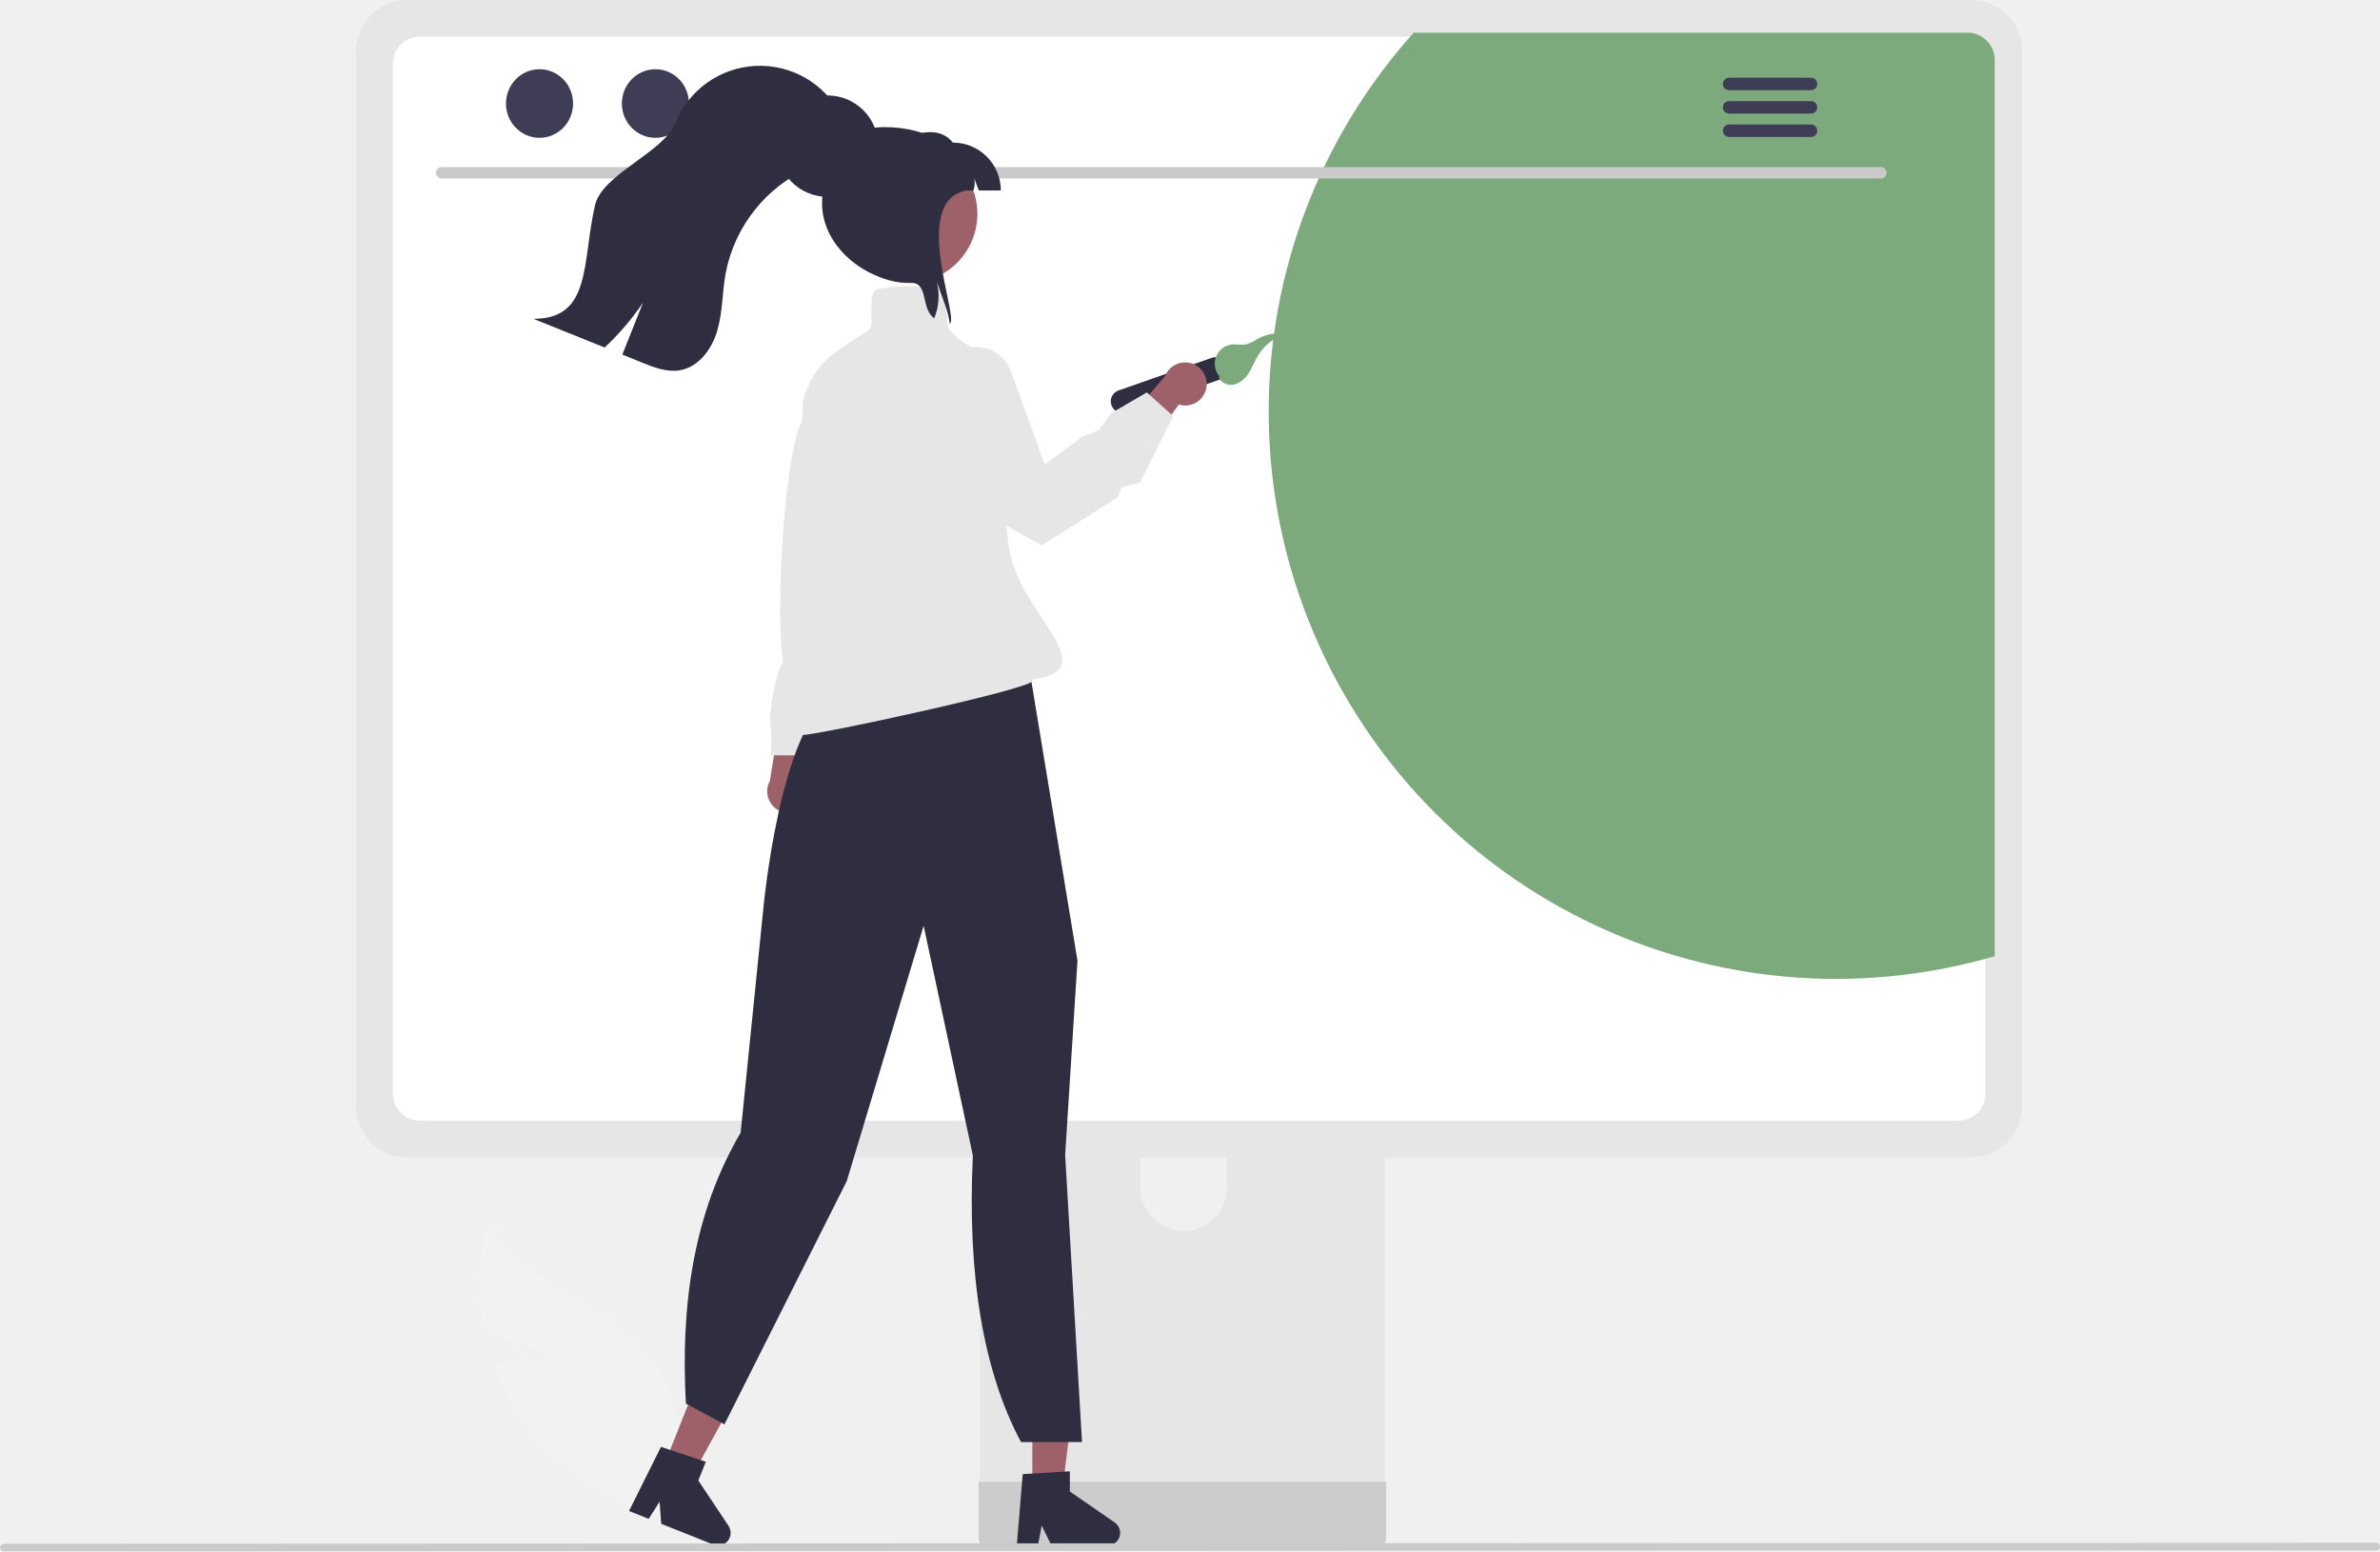
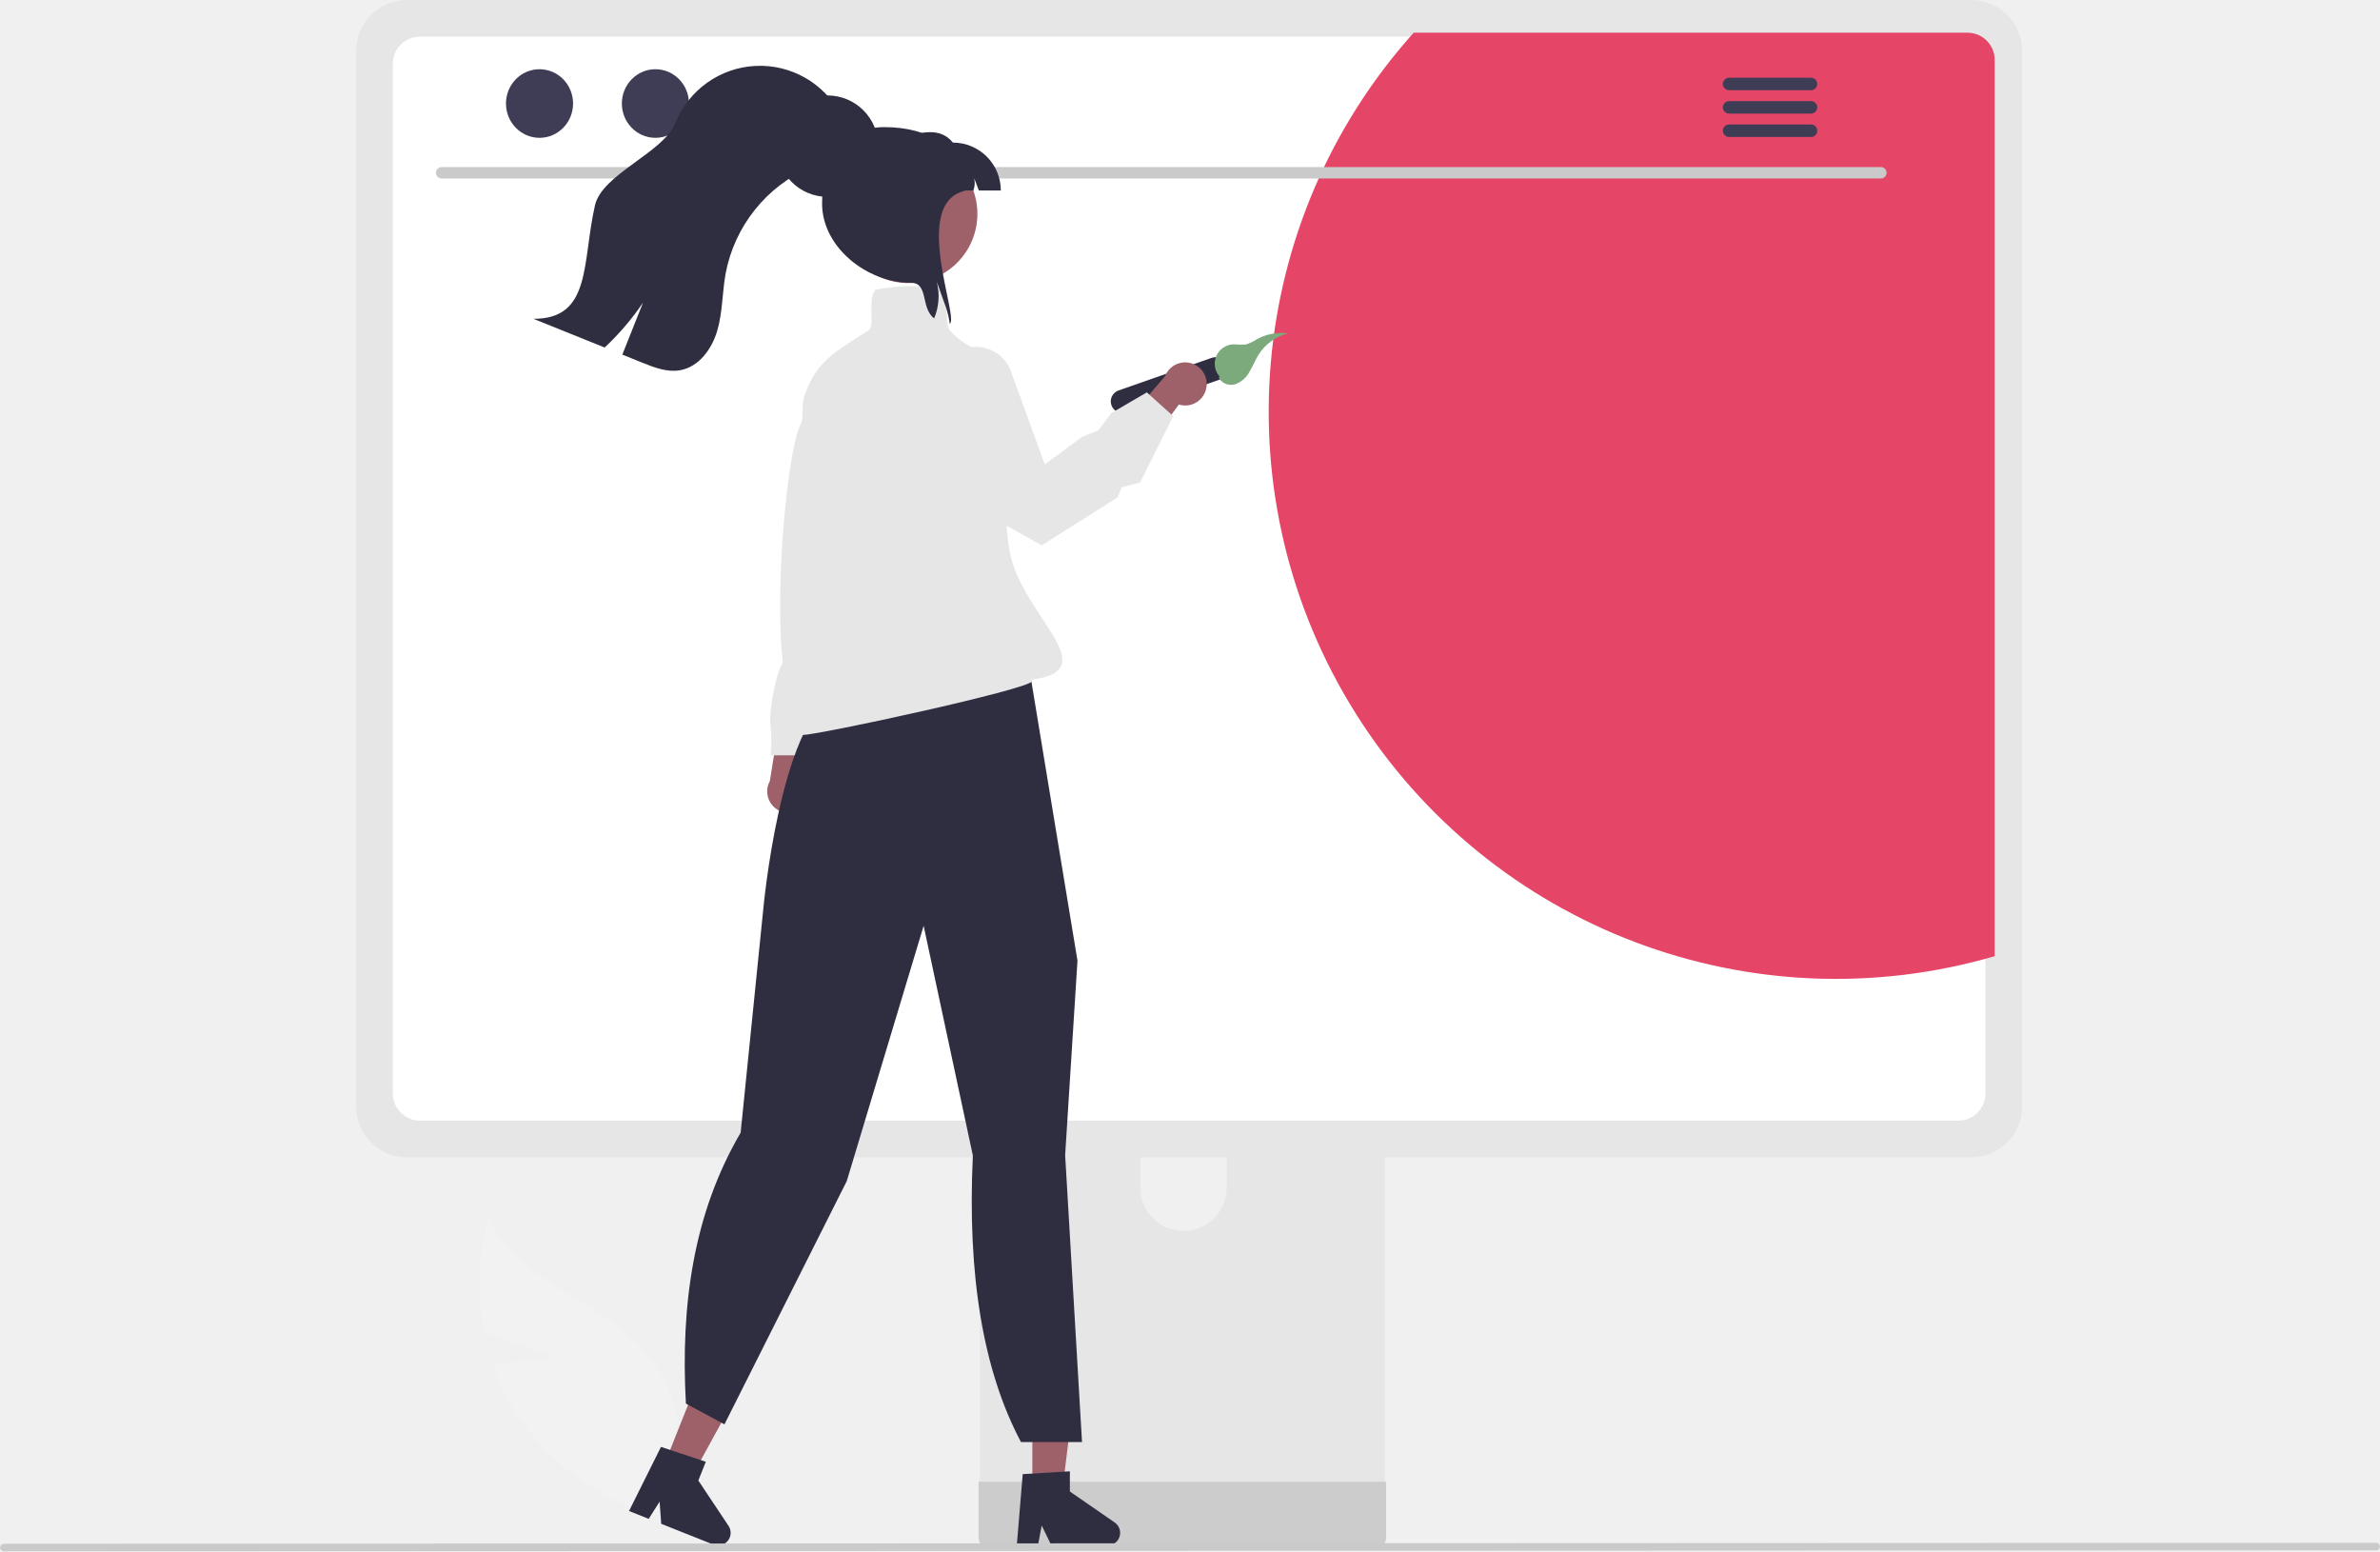
<svg xmlns="http://www.w3.org/2000/svg" data-name="Layer 1" width="751.131" height="489.52" viewBox="0 0 751.131 489.52">
  <path d="M399.19,633.244l-22.059-7.707a75.393,75.393,0,0,1,1.586-36.241c8.368,20.147,34.469,25.78,48.962,42.087A45.349,45.349,0,0,1,438.187,669.26l4.224,16.025A75.991,75.991,0,0,1,388.039,652.237a73.404,73.404,0,0,1-8.126-16.525C389.435,635.037,399.19,633.244,399.19,633.244Z" transform="translate(-224.4343 -205.2399)" fill="#f2f2f2" />
  <path d="M655.33,490.008h-115.51a6.163,6.163,0,0,0-6.154,6.17V678.649H661.5V496.177A6.166,6.166,0,0,0,655.33,490.008ZM597.964,593.686a13.704,13.704,0,0,1-13.64-13.64V559a13.64,13.64,0,0,1,27.28,0v21.047A13.704,13.704,0,0,1,597.964,593.686Z" transform="translate(-224.4343 -205.2399)" fill="#e6e6e6" />
  <path d="M533.27,672.813v17.605a3.449,3.449,0,0,0,3.442,3.442H658.455a3.459,3.459,0,0,0,3.442-3.442V672.813Z" transform="translate(-224.4343 -205.2399)" fill="#ccc" />
  <path d="M846.605,205.24H352.844a16.029,16.029,0,0,0-16.003,16.003V554.434a16.018,16.018,0,0,0,16.003,16.003H846.605a16.018,16.018,0,0,0,16.003-16.003V221.243A16.029,16.029,0,0,0,846.605,205.24Z" transform="translate(-224.4343 -205.2399)" fill="#e6e6e6" />
  <path d="M842.481,216.794h-485.51a8.58,8.58,0,0,0-8.56,8.58v324.93a8.57,8.57,0,0,0,8.56,8.56h485.51a8.57,8.57,0,0,0,8.56-8.56V225.374A8.58,8.58,0,0,0,842.481,216.794Z" transform="translate(-224.4343 -205.2399)" fill="#fff" />
-   <path d="M853.961,224.145v282.82a179.022,179.022,0,0,1-183.37-291.4h174.81A8.58,8.58,0,0,1,853.961,224.145Z" transform="translate(-224.4343 -205.2399)" fill="#7caa7c" />
+   <path d="M853.961,224.145v282.82a179.022,179.022,0,0,1-183.37-291.4h174.81A8.58,8.58,0,0,1,853.961,224.145Z" transform="translate(-224.4343 -205.2399)" fill="#e54567" />
  <path d="M818.077,261.567H363.784a1.807,1.807,0,0,1,0-3.613h454.293a1.807,1.807,0,0,1,0,3.613Z" transform="translate(-224.4343 -205.2399)" fill="#cacaca" />
  <ellipse cx="170.274" cy="32.666" rx="10.588" ry="10.823" fill="#3f3d56" />
  <ellipse cx="206.849" cy="32.666" rx="10.588" ry="10.823" fill="#3f3d56" />
  <ellipse cx="243.424" cy="32.666" rx="10.588" ry="10.823" fill="#3f3d56" />
  <path d="M796.056,229.766h-25.981a1.968,1.968,0,0,0,0,3.934h25.981a1.968,1.968,0,0,0,0-3.934Z" transform="translate(-224.4343 -205.2399)" fill="#3f3d56" />
  <path d="M796.056,237.15h-25.981a1.968,1.968,0,0,0,0,3.934h25.981a1.968,1.968,0,0,0,0-3.934Z" transform="translate(-224.4343 -205.2399)" fill="#3f3d56" />
  <path d="M796.056,244.525h-25.981a1.968,1.968,0,0,0,0,3.934h25.981a1.968,1.968,0,0,0,0-3.934Z" transform="translate(-224.4343 -205.2399)" fill="#3f3d56" />
  <path d="M478.394,459.523a6.76,6.76,0,0,0-1.348-10.277l5.54-23.375-11.725,4.284-3.463,21.54a6.797,6.797,0,0,0,10.997,7.828Z" transform="translate(-224.4343 -205.2399)" fill="#9e616a" />
  <path d="M506.59,361.57l-4.706,12.1s2.017,12.1-1.344,14.789-2.017,2.689-2.017,4.706a10.341,10.341,0,0,1-4.033,7.395c-2.689,2.017-14.789,43.023-14.789,43.023H467.6a37.912,37.912,0,0,0,0-9.411c-.672-4.706,2.017-16.806,3.361-18.823s0-4.706,0-8.739,2.689-6.05,2.689-12.773,8.067-59.157,7.395-65.207,6.722-11.428,6.722-11.428H494.49Z" transform="translate(-224.4343 -205.2399)" fill="#e6e6e6" />
  <polygon points="325.812 471.541 335.127 471.541 339.56 435.611 325.812 435.611 325.812 471.541" fill="#9e616a" />
  <path d="M547.206,670.401l14.882-.888,0,6.376L576.237,685.66a3.983,3.983,0,0,1-2.263,7.26H556.256l-3.054-6.307-1.192,6.307h-6.68Z" transform="translate(-224.4343 -205.2399)" fill="#2f2e41" />
  <polygon points="209.063 463.627 217.718 467.072 235.125 435.33 222.352 430.245 209.063 463.627" fill="#9e616a" />
  <path d="M433.033,661.815l14.155,4.679-2.358,5.924,9.531,14.311a3.983,3.983,0,0,1-4.788,5.908l-16.461-6.553-.505-6.989-3.44,5.419-6.207-2.471Z" transform="translate(-224.4343 -205.2399)" fill="#2f2e41" />
  <path d="M531.47,569.868l-15.533-72.488L491.681,577.92l-38.407,76.373-.203.405L440.905,648.148c-1.717-31.011,2.361-60.07,17.276-85.481l7.063-69.746c.216-2.383,5.485-58.332,22.166-68.253l4.885-11.14,48.59-12.001.177.199a37.147,37.147,0,0,1,8.901,18.657L564.481,508.341l.008.049-3.893,61.36,5.325,90.526H546.653Q528.773,626.632,531.47,569.868Z" transform="translate(-224.4343 -205.2399)" fill="#2f2e41" />
  <path d="M577.415,328.459l29.456-10.305a3.652,3.652,0,0,1,2.412,6.894l-29.456,10.305a3.652,3.652,0,0,1-2.412-6.894Z" transform="translate(-224.4343 -205.2399)" fill="#2f2e41" />
  <path d="M609.065,324.11c.576,1.995,3.063,2.964,5.07,2.432a8.239,8.239,0,0,0,4.617-3.95c1.079-1.774,1.819-3.74,2.929-5.495a15.412,15.412,0,0,1,9.303-6.67,16.142,16.142,0,0,0-9.923,1.88,11.978,11.978,0,0,1-3.477,1.639,30.055,30.055,0,0,1-3.967-.052,6.123,6.123,0,0,0-4.158,10.3" transform="translate(-224.4343 -205.2399)" fill="#7caa7c" />
  <path d="M605.213,327.283a6.76,6.76,0,0,1-8.719,5.606l-14.274,19.322-4.299-11.72L592.135,323.939a6.797,6.797,0,0,1,13.078,3.344Z" transform="translate(-224.4343 -205.2399)" fill="#9e616a" />
  <path d="M477.973,437.128c-1.309,0-2.052-.257-2.34-.807-.422-.808.311-1.863,1.159-3.085.592-.852,2.32-2.545,1.47-2.649-12.89-1.574-6.702-81.044-1.116-91.548,1.135-2.134-.066-5.409,1.212-9.031,3.491-9.892,8.257-12.932,17.751-18.988q1.156-.738,2.407-1.541c1.079-.694,1.019-2.993.956-5.428-.071-2.706-.144-5.505,1.182-7.255l.086-.114.139-.032c3.207-.741,13.993-2.118,20.381.01l.088.03.066.066c1.517,1.517,1.656,4.457,1.789,7.299.109,2.333.213,4.537,1.072,5.494,6.563,7.316,14.007,7.173,14.082,7.172l.369-.011.037.367c4.601,8.758.999,41.285,4.197,61.489,3.249,20.527,31,38,7.238,41.102a.515.515,0,0,1,.016.533C548.779,422.883,482.905,437.128,477.973,437.128Zm71.566-17.029Z" transform="translate(-224.4343 -205.2399)" fill="#e6e6e6" />
  <path d="M553.192,377.348l-12.831-7.218c-22.375-15.509-27.887-27.825-28.576-35.43-.735-8.114,3.588-12.552,3.772-12.736l.1-.073,11.567-5.91a11.641,11.641,0,0,1,16.237,6.389L554.16,351.794l11.862-8.749,5.059-1.994,4.082-5.458,11.211-6.539,8.329,7.496L584.229,357.498l-5.819,1.482-1.234,3.179-.11.07Z" transform="translate(-224.4343 -205.2399)" fill="#e6e6e6" />
  <path d="M530.226,283.204a21.845,21.845,0,1,1,1.11-18.61c.1.25.19.5.28.76A21.815,21.815,0,0,1,530.226,283.204Z" transform="translate(-224.4343 -205.2399)" fill="#9e616a" />
  <path d="M533.366,265.354c-.94-2.63-.53-1.26-1.48-3.88a6.539,6.539,0,0,1-.27,3.88h-26.01v-15.12c7.62-3.02,15.07-5.59,19.57,0a15.121,15.121,0,0,1,15.12,15.12Z" transform="translate(-224.4343 -205.2399)" fill="#2f2e41" />
  <path d="M524.146,307.384c-.02-.28-.05-.57-.09-.85a29.448,29.448,0,0,0-1.69-6c-.75-2.11-1.51-4.23-2.27-6.34a18.152,18.152,0,0,1-.85,11.52c-4.39-3.42-1.62-11.24-7.36-11.24-13.8,0-28-11.19-28-25,0-13.8,5.92-24.12,19.72-24.12,13.81,0,25.01,6.32,25.28,20.12C511.886,269.474,527.356,305.984,524.146,307.384Z" transform="translate(-224.4343 -205.2399)" fill="#2f2e41" />
  <circle cx="261.176" cy="46.119" r="16" fill="#2f2e41" />
  <path d="M490.975,251.981c-2.74,3.19-7.03,4.43-10.9,6.09a45.855,45.855,0,0,0-26.64,33.5c-1.07,5.97-.93,12.15-2.62,17.97-1.68,5.82-5.84,11.53-11.81,12.54-4.04.69-8.09-.87-11.89-2.41q-3.135-1.26-6.27-2.53,3.27-8.205,6.53-16.41a83.161,83.161,0,0,1-12.11,14.17q-11.235-4.53-22.49-9.06c18.46.07,15.31-17.85,19.44-35.83,2.27-9.88,21.6-16.57,25.39-25.97a28.756,28.756,0,0,1,52.16-2.62C493.555,242.931,493.665,248.831,490.975,251.981Z" transform="translate(-224.4343 -205.2399)" fill="#2f2e41" />
  <path d="M974.375,694.453l-748.75.307a1.191,1.191,0,0,1,0-2.381l748.75-.307a1.191,1.191,0,0,1,0,2.381Z" transform="translate(-224.4343 -205.2399)" fill="#cacaca" />
</svg>
